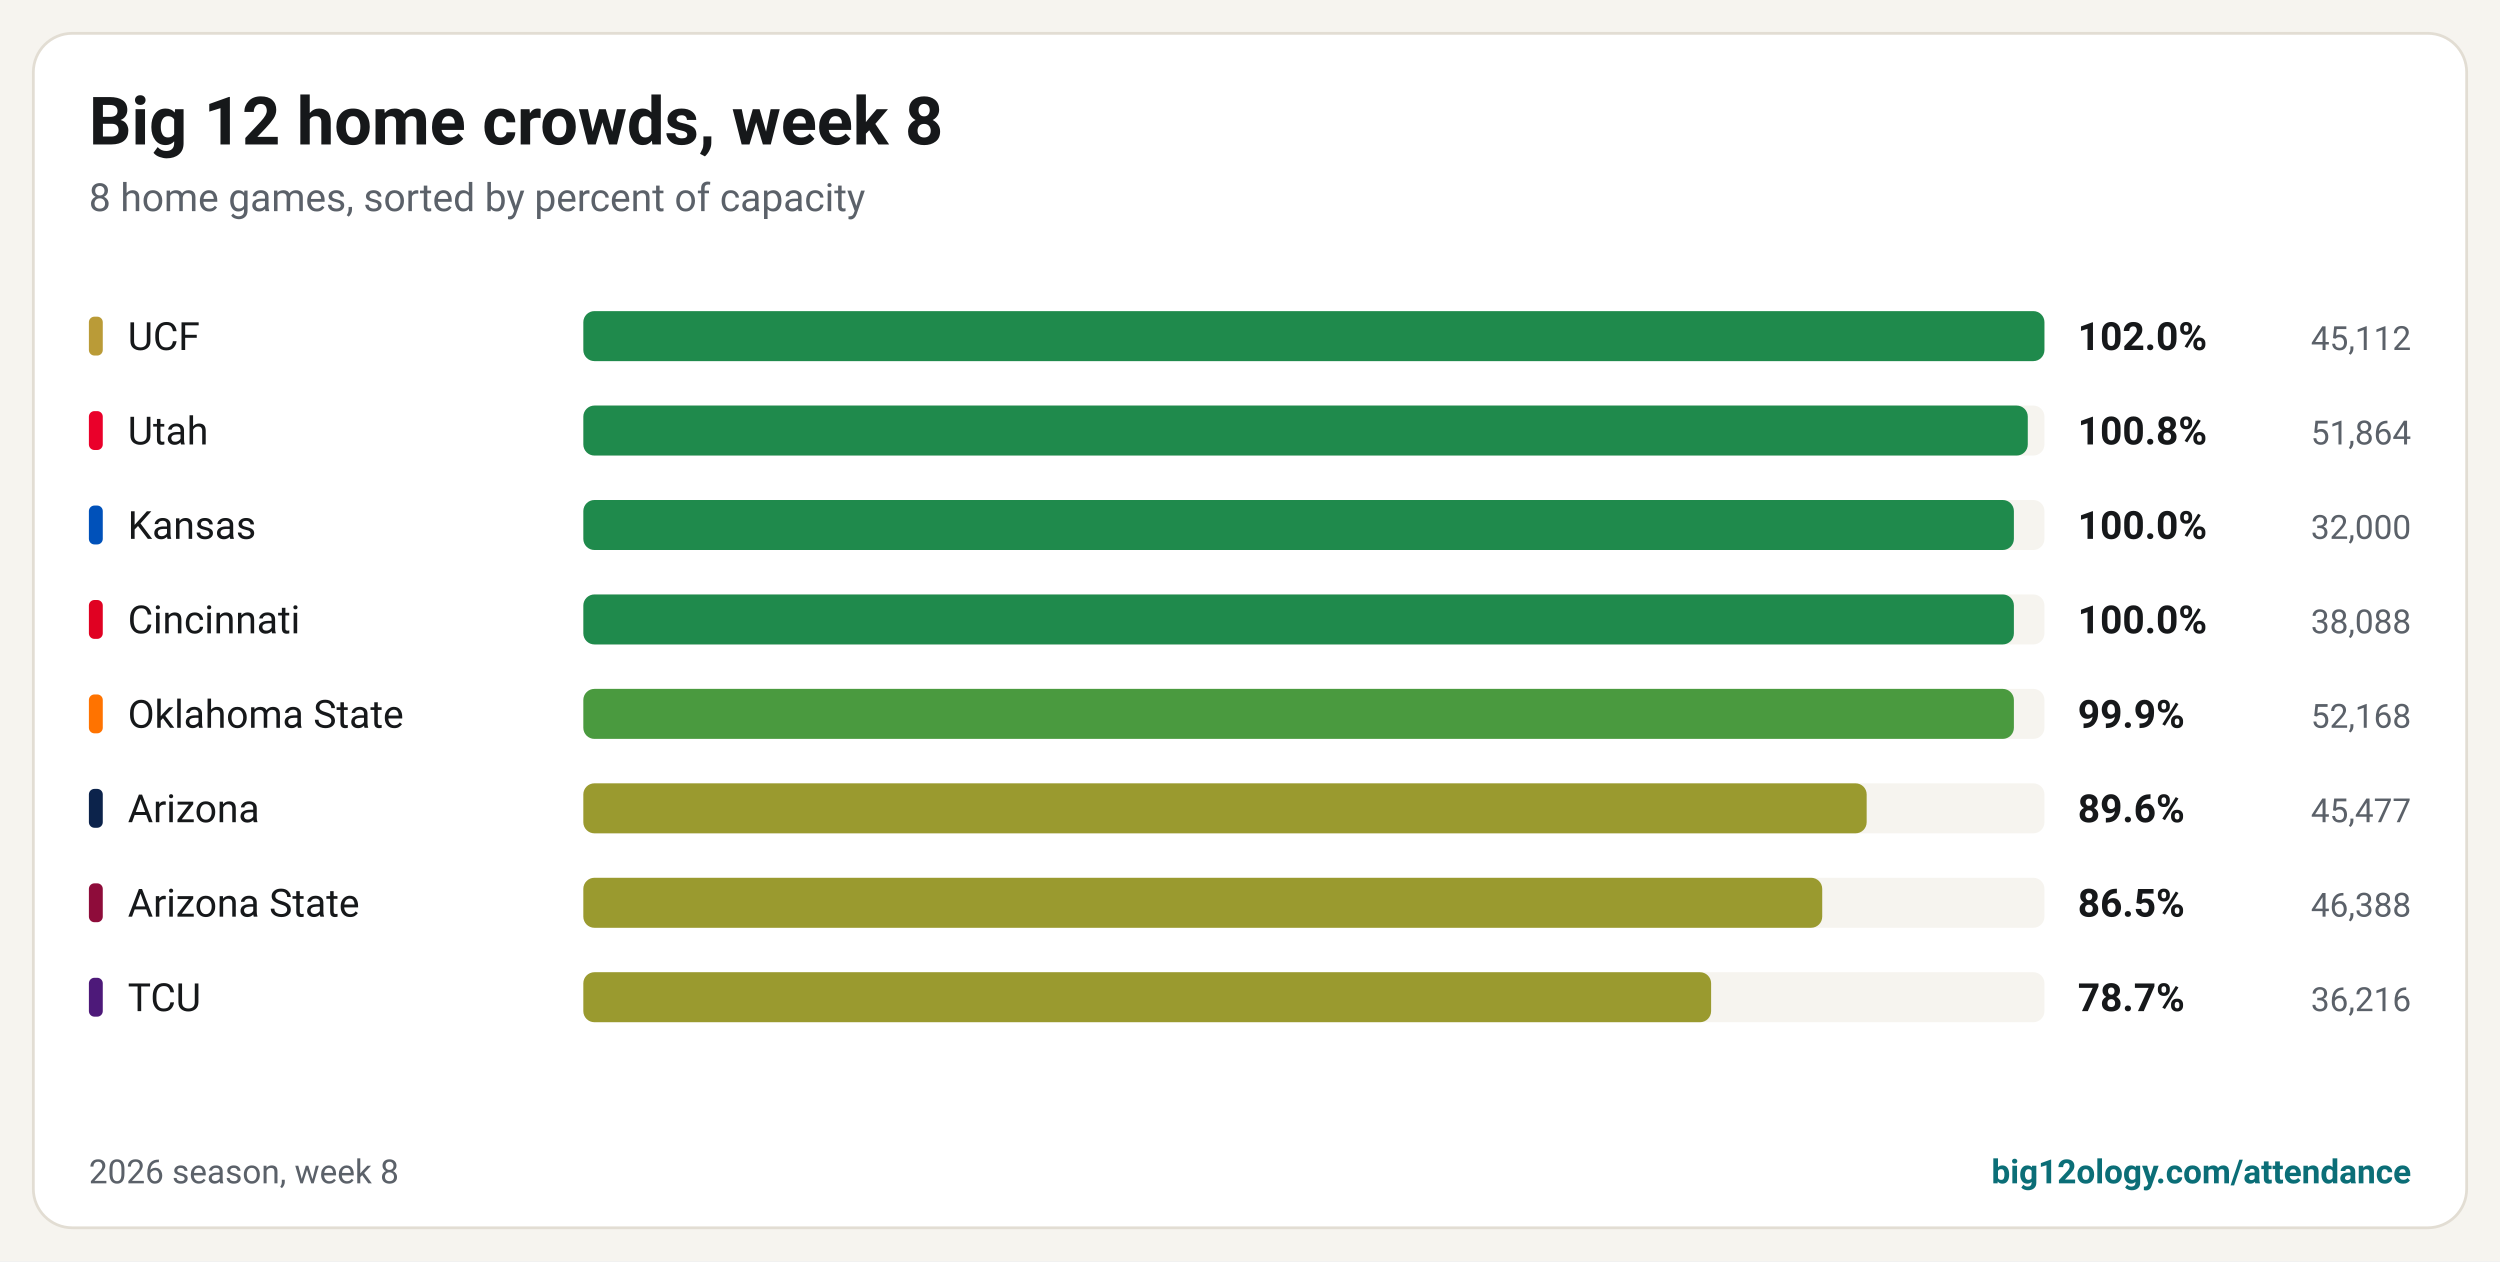
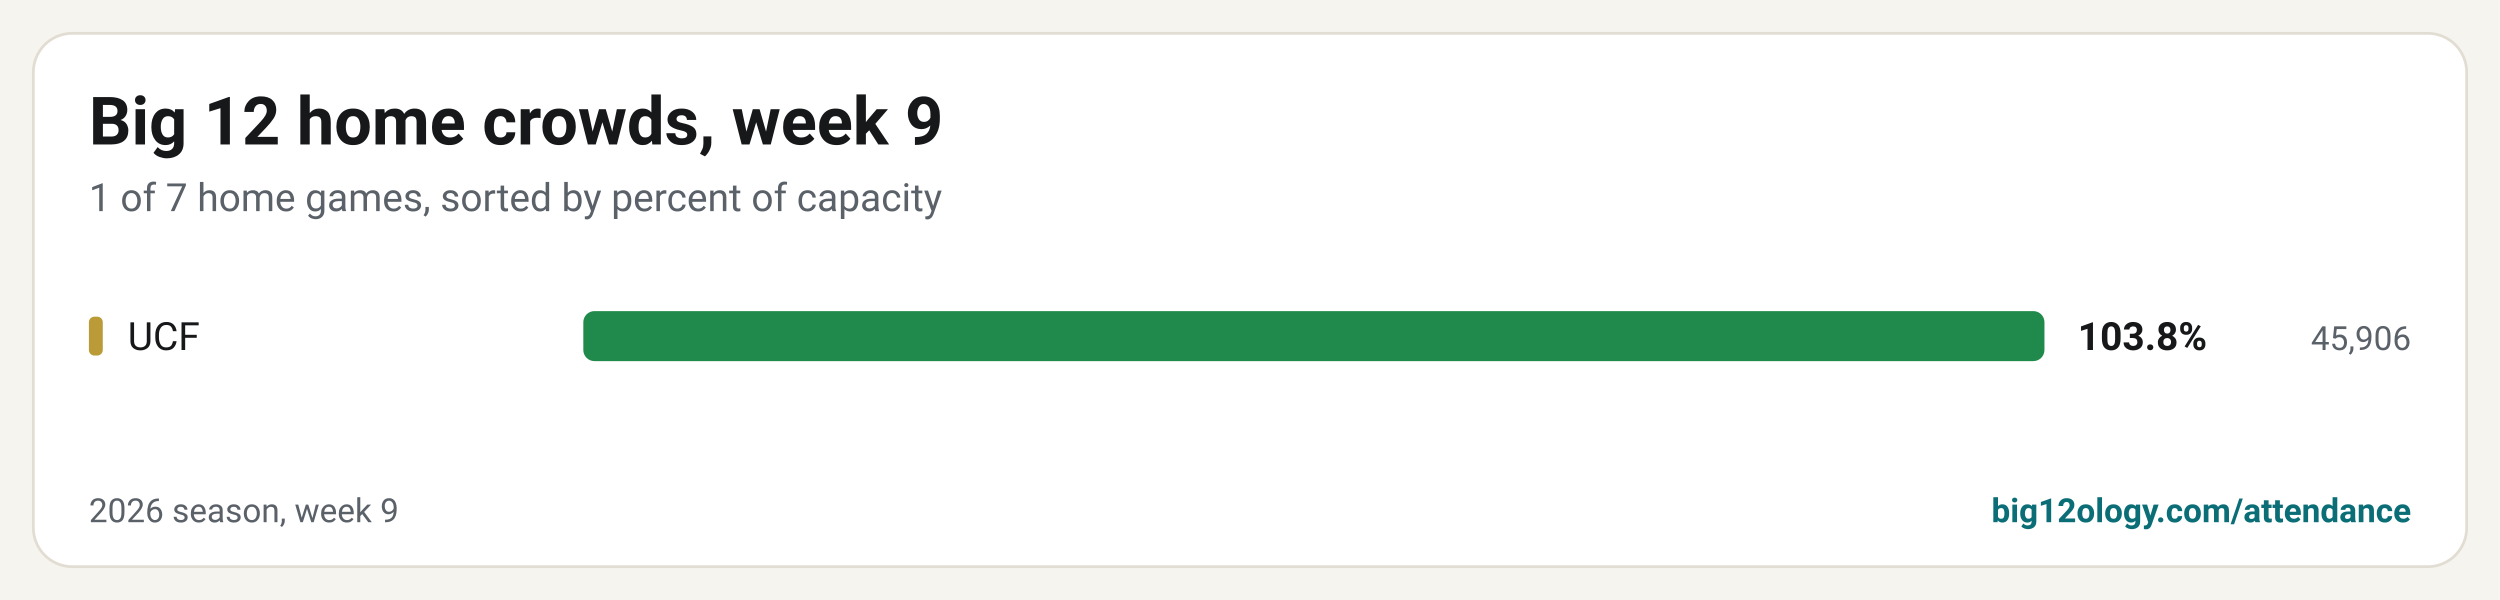
- <svg xmlns="http://www.w3.org/2000/svg" width="900" height="454" viewBox="0 0 900 454" role="img" aria-label="Big 12 home crowds, week 8. 8 home games, sorted by percent of capacity">
-   <rect width="900" height="454" fill="#f6f4ef" />
-   <rect x="12" y="12" width="876" height="430" rx="14" fill="#ffffff" stroke="#e2ddd3" />
-   <text x="32" y="52" font-family="-apple-system, BlinkMacSystemFont, 'Segoe UI', Roboto, Helvetica, Arial, sans-serif" font-size="24" font-weight="700" fill="#16181A">Big 12 home crowds, week 8</text>
-   <text x="32" y="76" font-family="-apple-system, BlinkMacSystemFont, 'Segoe UI', Roboto, Helvetica, Arial, sans-serif" font-size="14" fill="#5b6169">8 home games, sorted by percent of capacity</text>
+ <svg xmlns="http://www.w3.org/2000/svg" width="900" height="216" viewBox="0 0 900 216" role="img" aria-label="Big 12 home crowds, week 9. 1 of 7 home games, sorted by percent of capacity">
+   <rect width="900" height="216" fill="#f6f4ef" />
+   <rect x="12" y="12" width="876" height="192" rx="14" fill="#ffffff" stroke="#e2ddd3" />
+   <text x="32" y="52" font-family="-apple-system, BlinkMacSystemFont, 'Segoe UI', Roboto, Helvetica, Arial, sans-serif" font-size="24" font-weight="700" fill="#16181A">Big 12 home crowds, week 9</text>
+   <text x="32" y="76" font-family="-apple-system, BlinkMacSystemFont, 'Segoe UI', Roboto, Helvetica, Arial, sans-serif" font-size="14" fill="#5b6169">1 of 7 home games, sorted by percent of capacity</text>
  <rect x="32" y="114" width="5" height="14" rx="2" fill="#ba9b37" />
  <text x="46" y="126" font-family="-apple-system, BlinkMacSystemFont, 'Segoe UI', Roboto, Helvetica, Arial, sans-serif" font-size="14" fill="#16181A">UCF</text>
  <rect x="210" y="112" width="526" height="18" rx="4" fill="#f6f4ef" />
  <rect x="210" y="112" width="526" height="18" rx="4" fill="#1f8a4c" />
-   <text x="748" y="126" font-family="-apple-system, BlinkMacSystemFont, 'Segoe UI', Roboto, Helvetica, Arial, sans-serif" font-size="14" font-weight="700" fill="#16181A">102.0%</text>
-   <text x="868" y="126" font-family="-apple-system, BlinkMacSystemFont, 'Segoe UI', Roboto, Helvetica, Arial, sans-serif" font-size="12" fill="#5b6169" text-anchor="end">45,112</text>
-   <rect x="32" y="148" width="5" height="14" rx="2" fill="#ea002a" />
-   <text x="46" y="160" font-family="-apple-system, BlinkMacSystemFont, 'Segoe UI', Roboto, Helvetica, Arial, sans-serif" font-size="14" fill="#16181A">Utah</text>
-   <rect x="210" y="146" width="526" height="18" rx="4" fill="#f6f4ef" />
-   <rect x="210" y="146" width="520" height="18" rx="4" fill="#1f8a4c" />
-   <text x="748" y="160" font-family="-apple-system, BlinkMacSystemFont, 'Segoe UI', Roboto, Helvetica, Arial, sans-serif" font-size="14" font-weight="700" fill="#16181A">100.8%</text>
-   <text x="868" y="160" font-family="-apple-system, BlinkMacSystemFont, 'Segoe UI', Roboto, Helvetica, Arial, sans-serif" font-size="12" fill="#5b6169" text-anchor="end">51,864</text>
-   <rect x="32" y="182" width="5" height="14" rx="2" fill="#0051ba" />
-   <text x="46" y="194" font-family="-apple-system, BlinkMacSystemFont, 'Segoe UI', Roboto, Helvetica, Arial, sans-serif" font-size="14" fill="#16181A">Kansas</text>
-   <rect x="210" y="180" width="526" height="18" rx="4" fill="#f6f4ef" />
-   <rect x="210" y="180" width="515" height="18" rx="4" fill="#1f8a4c" />
-   <text x="748" y="194" font-family="-apple-system, BlinkMacSystemFont, 'Segoe UI', Roboto, Helvetica, Arial, sans-serif" font-size="14" font-weight="700" fill="#16181A">100.0%</text>
-   <text x="868" y="194" font-family="-apple-system, BlinkMacSystemFont, 'Segoe UI', Roboto, Helvetica, Arial, sans-serif" font-size="12" fill="#5b6169" text-anchor="end">32,000</text>
-   <rect x="32" y="216" width="5" height="14" rx="2" fill="#e00122" />
-   <text x="46" y="228" font-family="-apple-system, BlinkMacSystemFont, 'Segoe UI', Roboto, Helvetica, Arial, sans-serif" font-size="14" fill="#16181A">Cincinnati</text>
-   <rect x="210" y="214" width="526" height="18" rx="4" fill="#f6f4ef" />
-   <rect x="210" y="214" width="515" height="18" rx="4" fill="#1f8a4c" />
-   <text x="748" y="228" font-family="-apple-system, BlinkMacSystemFont, 'Segoe UI', Roboto, Helvetica, Arial, sans-serif" font-size="14" font-weight="700" fill="#16181A">100.0%</text>
-   <text x="868" y="228" font-family="-apple-system, BlinkMacSystemFont, 'Segoe UI', Roboto, Helvetica, Arial, sans-serif" font-size="12" fill="#5b6169" text-anchor="end">38,088</text>
-   <rect x="32" y="250" width="5" height="14" rx="2" fill="#ff7300" />
-   <text x="46" y="262" font-family="-apple-system, BlinkMacSystemFont, 'Segoe UI', Roboto, Helvetica, Arial, sans-serif" font-size="14" fill="#16181A">Oklahoma State</text>
-   <rect x="210" y="248" width="526" height="18" rx="4" fill="#f6f4ef" />
-   <rect x="210" y="248" width="515" height="18" rx="4" fill="#4a9a3f" />
-   <text x="748" y="262" font-family="-apple-system, BlinkMacSystemFont, 'Segoe UI', Roboto, Helvetica, Arial, sans-serif" font-size="14" font-weight="700" fill="#16181A">99.9%</text>
-   <text x="868" y="262" font-family="-apple-system, BlinkMacSystemFont, 'Segoe UI', Roboto, Helvetica, Arial, sans-serif" font-size="12" fill="#5b6169" text-anchor="end">52,168</text>
-   <rect x="32" y="284" width="5" height="14" rx="2" fill="#0c234b" />
-   <text x="46" y="296" font-family="-apple-system, BlinkMacSystemFont, 'Segoe UI', Roboto, Helvetica, Arial, sans-serif" font-size="14" fill="#16181A">Arizona</text>
-   <rect x="210" y="282" width="526" height="18" rx="4" fill="#f6f4ef" />
-   <rect x="210" y="282" width="462" height="18" rx="4" fill="#9a9a2f" />
-   <text x="748" y="296" font-family="-apple-system, BlinkMacSystemFont, 'Segoe UI', Roboto, Helvetica, Arial, sans-serif" font-size="14" font-weight="700" fill="#16181A">89.6%</text>
-   <text x="868" y="296" font-family="-apple-system, BlinkMacSystemFont, 'Segoe UI', Roboto, Helvetica, Arial, sans-serif" font-size="12" fill="#5b6169" text-anchor="end">45,477</text>
-   <rect x="32" y="318" width="5" height="14" rx="2" fill="#8e0c3a" />
-   <text x="46" y="330" font-family="-apple-system, BlinkMacSystemFont, 'Segoe UI', Roboto, Helvetica, Arial, sans-serif" font-size="14" fill="#16181A">Arizona State</text>
-   <rect x="210" y="316" width="526" height="18" rx="4" fill="#f6f4ef" />
-   <rect x="210" y="316" width="446" height="18" rx="4" fill="#9a9a2f" />
-   <text x="748" y="330" font-family="-apple-system, BlinkMacSystemFont, 'Segoe UI', Roboto, Helvetica, Arial, sans-serif" font-size="14" font-weight="700" fill="#16181A">86.5%</text>
-   <text x="868" y="330" font-family="-apple-system, BlinkMacSystemFont, 'Segoe UI', Roboto, Helvetica, Arial, sans-serif" font-size="12" fill="#5b6169" text-anchor="end">46,388</text>
-   <rect x="32" y="352" width="5" height="14" rx="2" fill="#4d1979" />
-   <text x="46" y="364" font-family="-apple-system, BlinkMacSystemFont, 'Segoe UI', Roboto, Helvetica, Arial, sans-serif" font-size="14" fill="#16181A">TCU</text>
-   <rect x="210" y="350" width="526" height="18" rx="4" fill="#f6f4ef" />
-   <rect x="210" y="350" width="406" height="18" rx="4" fill="#9a9a2f" />
-   <text x="748" y="364" font-family="-apple-system, BlinkMacSystemFont, 'Segoe UI', Roboto, Helvetica, Arial, sans-serif" font-size="14" font-weight="700" fill="#16181A">78.7%</text>
-   <text x="868" y="364" font-family="-apple-system, BlinkMacSystemFont, 'Segoe UI', Roboto, Helvetica, Arial, sans-serif" font-size="12" fill="#5b6169" text-anchor="end">36,216</text>
-   <text x="32" y="426" font-family="-apple-system, BlinkMacSystemFont, 'Segoe UI', Roboto, Helvetica, Arial, sans-serif" font-size="12" fill="#5b6169">2026 season, week 8</text>
-   <text x="868" y="426" font-family="-apple-system, BlinkMacSystemFont, 'Segoe UI', Roboto, Helvetica, Arial, sans-serif" font-size="12" fill="#0B6E77" text-anchor="end" font-weight="600">big12ology.com/attendance</text>
+   <text x="748" y="126" font-family="-apple-system, BlinkMacSystemFont, 'Segoe UI', Roboto, Helvetica, Arial, sans-serif" font-size="14" font-weight="700" fill="#16181A">103.8%</text>
+   <text x="868" y="126" font-family="-apple-system, BlinkMacSystemFont, 'Segoe UI', Roboto, Helvetica, Arial, sans-serif" font-size="12" fill="#5b6169" text-anchor="end">45,906</text>
+   <text x="32" y="188" font-family="-apple-system, BlinkMacSystemFont, 'Segoe UI', Roboto, Helvetica, Arial, sans-serif" font-size="12" fill="#5b6169">2026 season, week 9</text>
+   <text x="868" y="188" font-family="-apple-system, BlinkMacSystemFont, 'Segoe UI', Roboto, Helvetica, Arial, sans-serif" font-size="12" fill="#0B6E77" text-anchor="end" font-weight="600">big12ology.com/attendance</text>
</svg>
